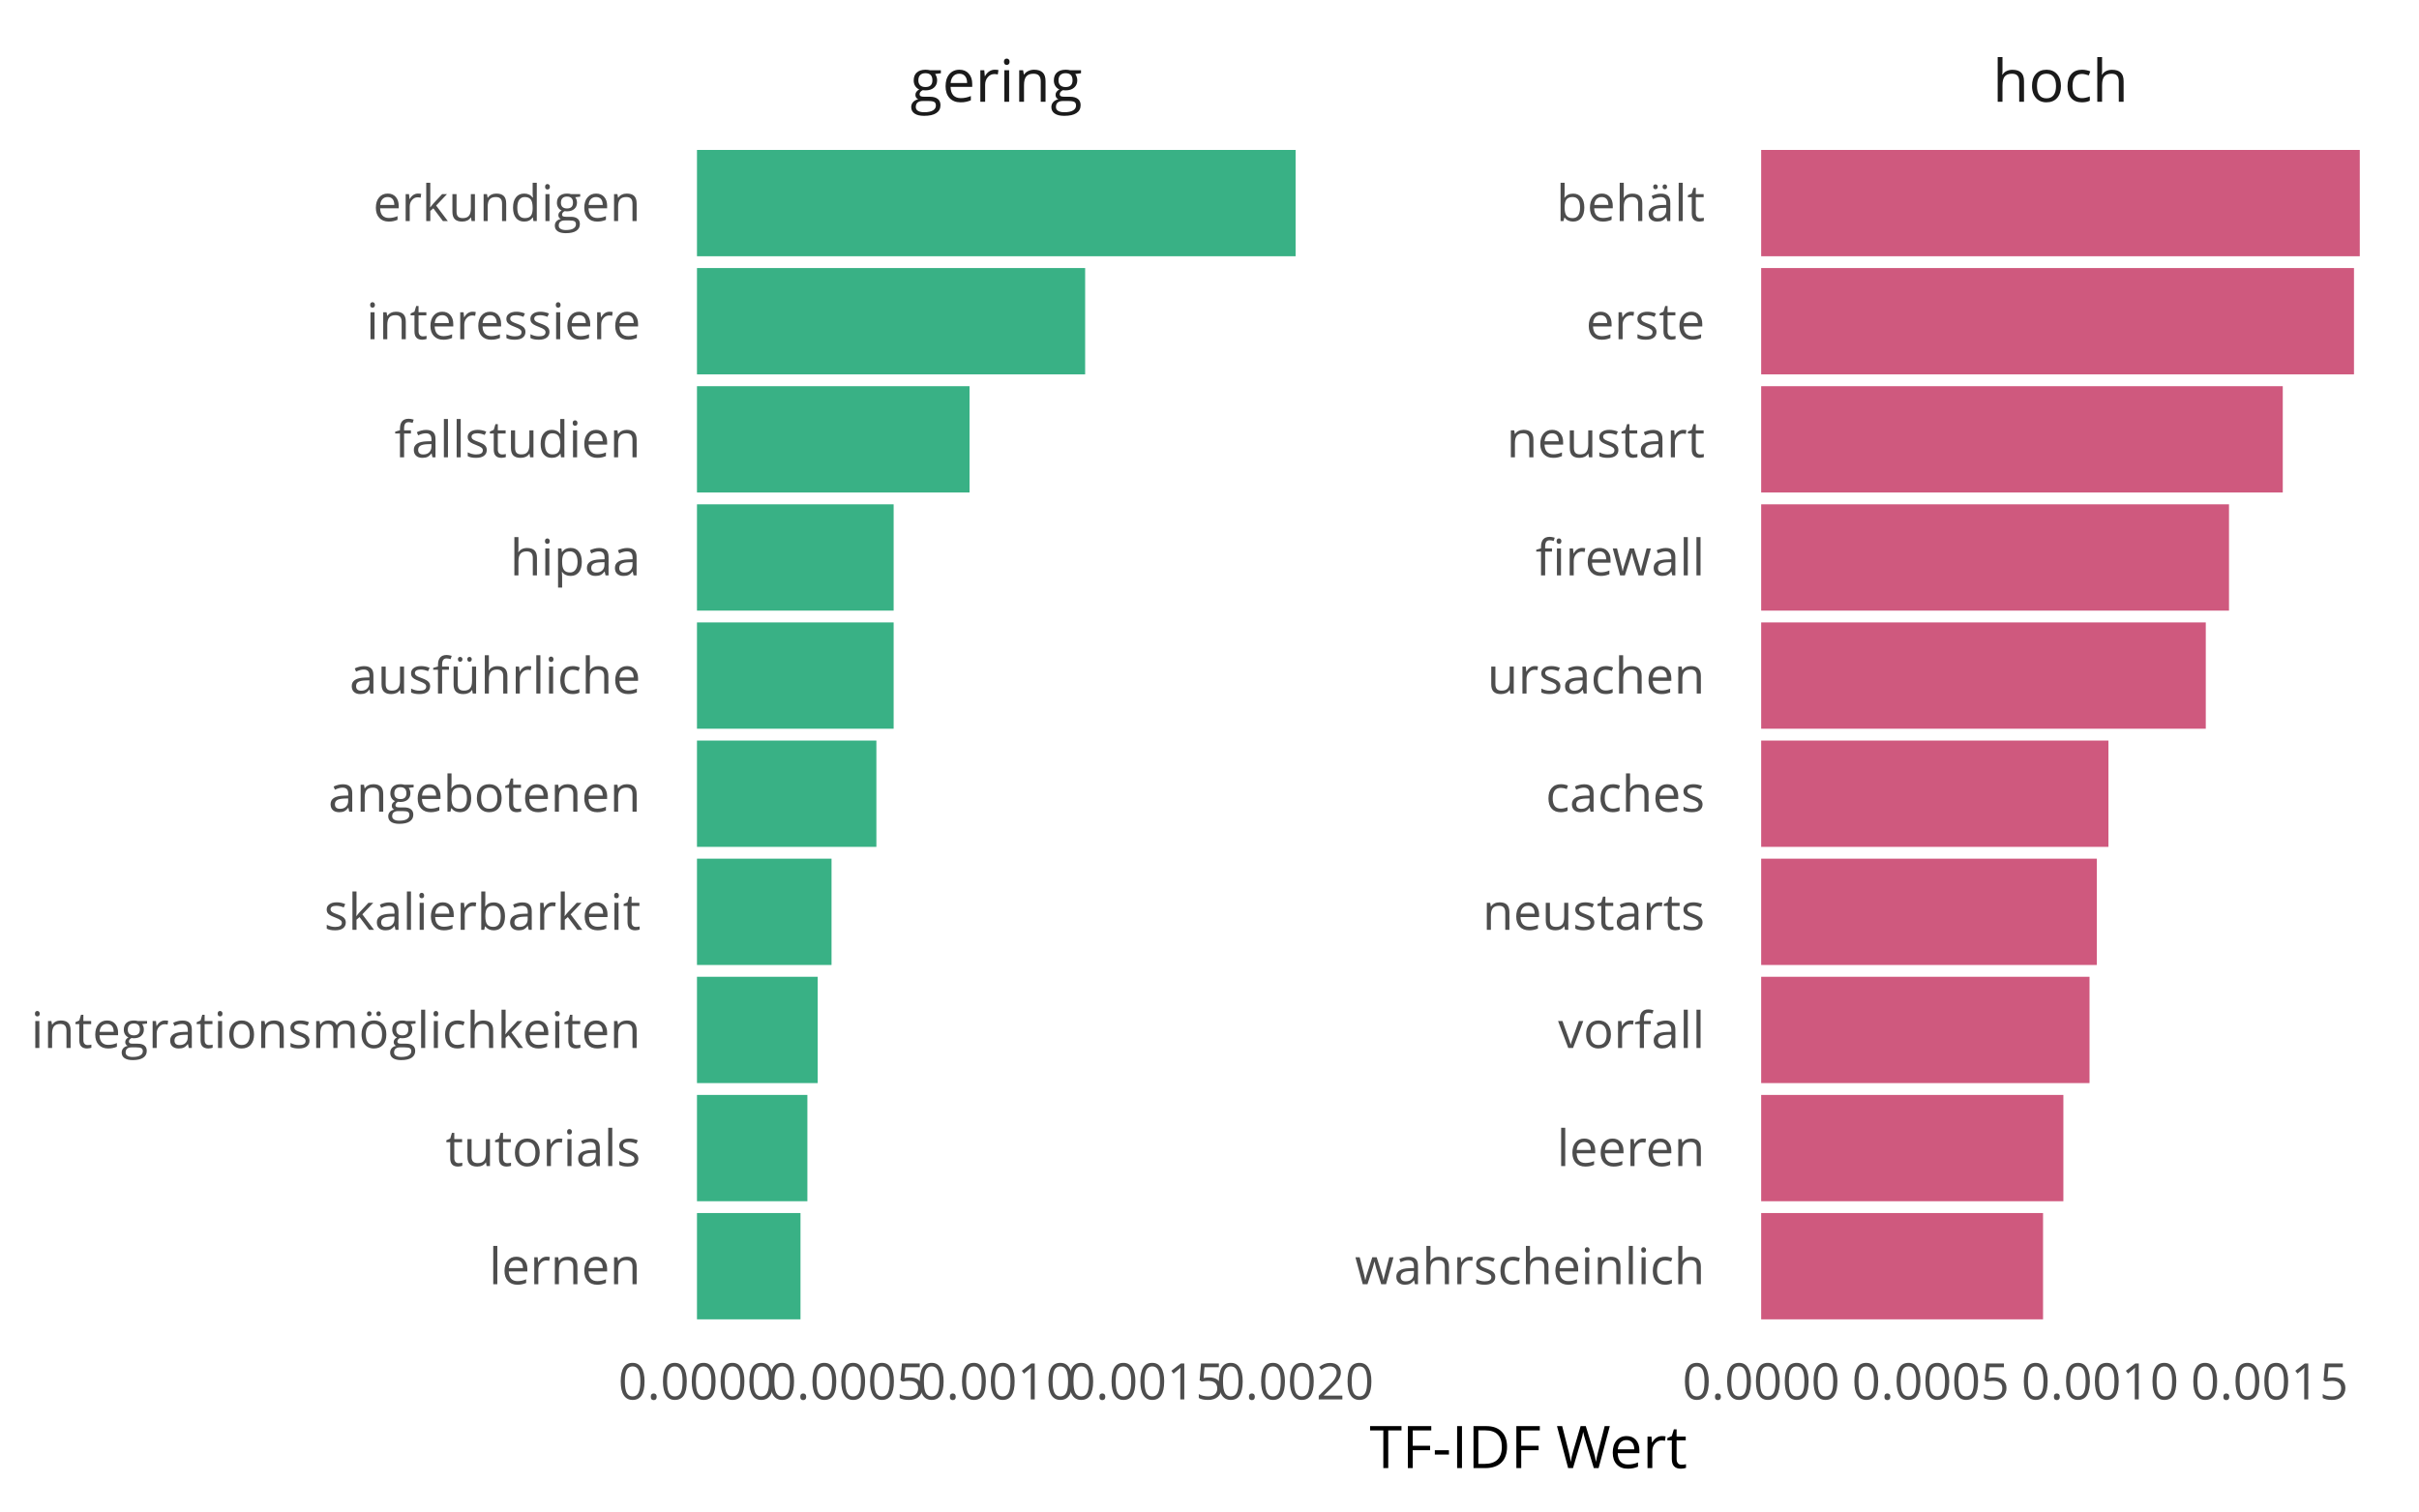
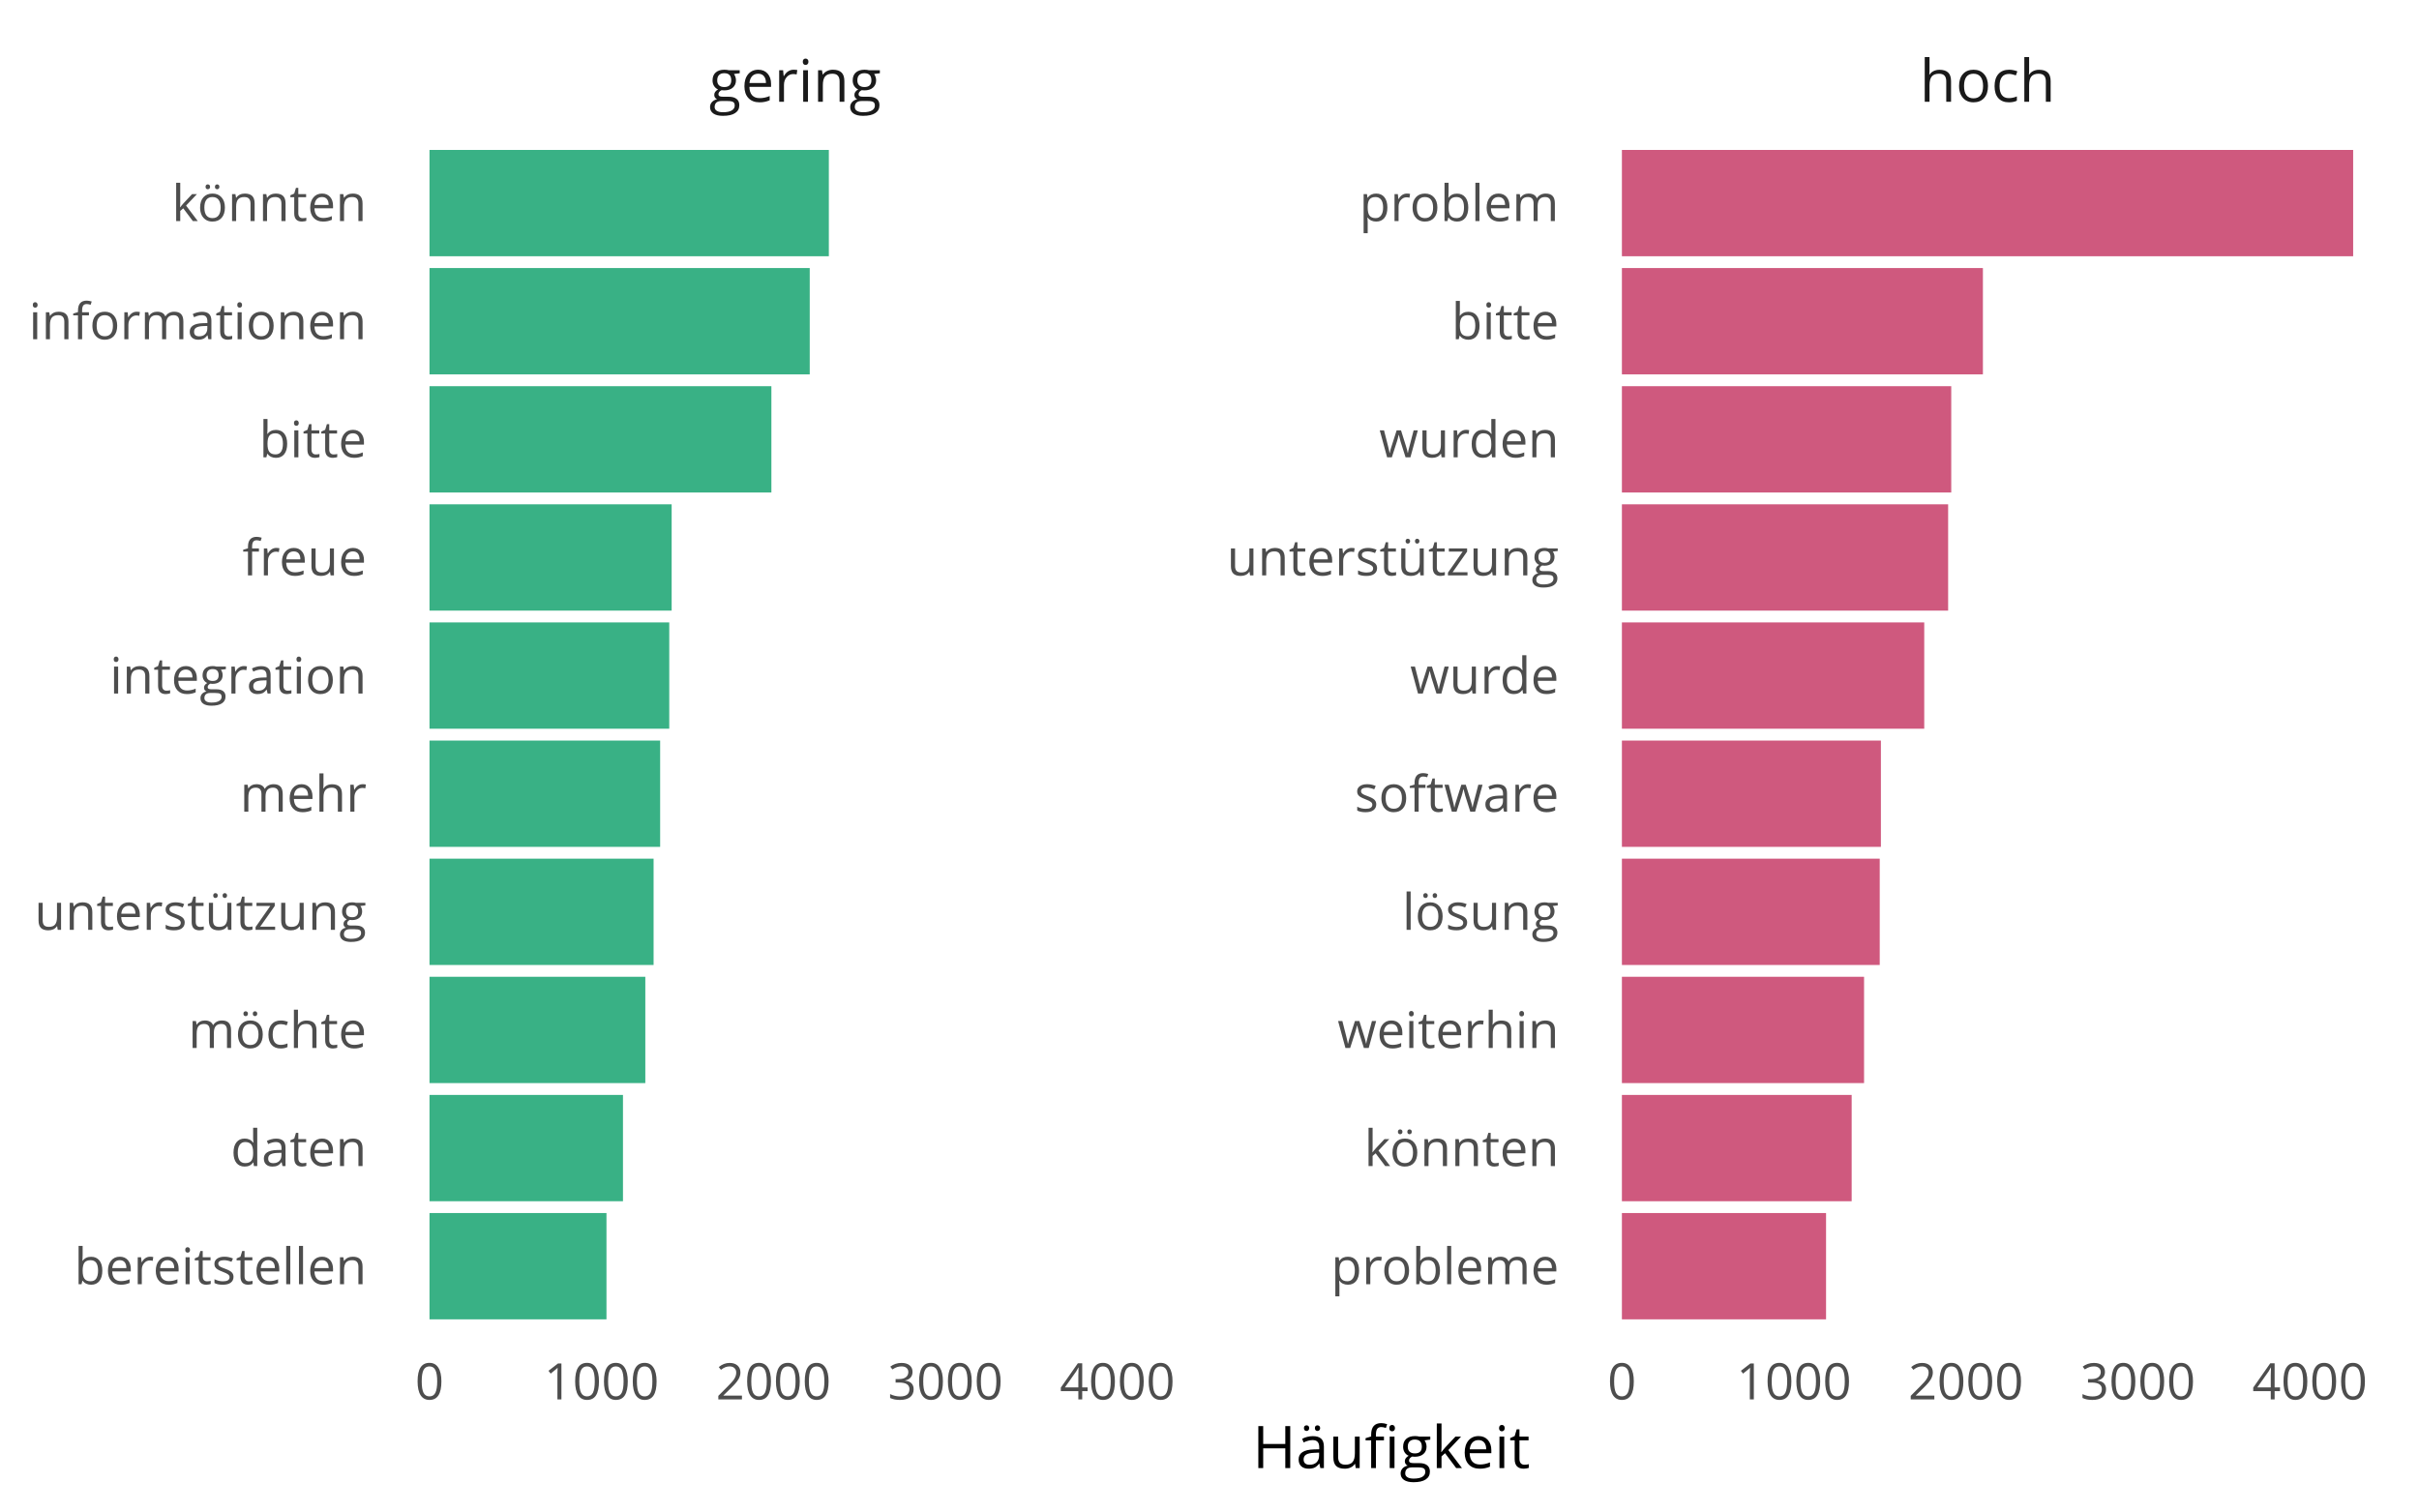
<svg xmlns="http://www.w3.org/2000/svg" width="576.00pt" height="360.00pt" viewBox="0 0 576.00 360.00">
  <g class="svglite">
    <defs>
      <style type="text/css">
    .svglite line, .svglite polyline, .svglite polygon, .svglite path, .svglite rect, .svglite circle {
      fill: none;
      stroke: #000000;
      stroke-linecap: round;
      stroke-linejoin: round;
      stroke-miterlimit: 10.00;
    }
    .svglite text {
      white-space: pre;
    }
    .svglite g.glyphgroup path {
      fill: inherit;
      stroke: none;
    }
  </style>
    </defs>
    <rect width="100%" height="100%" style="stroke: none; fill: none;" />
    <defs>
      <clipPath id="cpMC4wMHw1NzYuMDB8MC4wMHwzNjAuMDA=">
        <rect x="0.00" y="0.00" width="576.00" height="360.00" />
      </clipPath>
    </defs>
    <g clip-path="url(#cpMC4wMHw1NzYuMDB8MC4wMHwzNjAuMDA=)">
      <rect x="0.00" y="0.00" width="576.00" height="360.00" style="stroke-width: 1.36; stroke: none;" />
    </g>
    <defs>
-       <clipPath id="cpMTU4LjgzfDMxNS42MnwzMS40OXwzMTguNDU=">
-         <rect x="158.83" y="31.49" width="156.79" height="286.96" />
+       <clipPath id="cpOTMuNTZ8Mjg1LjEwfDMxLjQ5fDMxOC40NQ==">
+         <rect x="93.56" y="31.49" width="191.54" height="286.96" />
      </clipPath>
    </defs>
-     <g clip-path="url(#cpMTU4LjgzfDMxNS42MnwzMS40OXwzMTguNDU=)">
-       <rect x="158.83" y="31.49" width="156.79" height="286.96" style="stroke-width: 1.36; stroke: none;" />
-       <rect x="165.96" y="35.71" width="142.54" height="25.32" style="stroke-width: 1.07; stroke: none; stroke-linecap: butt; stroke-linejoin: miter; fill: #39B185;" />
-       <rect x="165.96" y="63.84" width="92.43" height="25.32" style="stroke-width: 1.07; stroke: none; stroke-linecap: butt; stroke-linejoin: miter; fill: #39B185;" />
-       <rect x="165.96" y="91.98" width="64.90" height="25.32" style="stroke-width: 1.07; stroke: none; stroke-linecap: butt; stroke-linejoin: miter; fill: #39B185;" />
-       <rect x="165.96" y="148.24" width="46.83" height="25.32" style="stroke-width: 1.07; stroke: none; stroke-linecap: butt; stroke-linejoin: miter; fill: #39B185;" />
-       <rect x="165.96" y="120.11" width="46.83" height="25.32" style="stroke-width: 1.07; stroke: none; stroke-linecap: butt; stroke-linejoin: miter; fill: #39B185;" />
-       <rect x="165.96" y="176.38" width="42.72" height="25.32" style="stroke-width: 1.07; stroke: none; stroke-linecap: butt; stroke-linejoin: miter; fill: #39B185;" />
-       <rect x="165.96" y="204.51" width="32.04" height="25.32" style="stroke-width: 1.07; stroke: none; stroke-linecap: butt; stroke-linejoin: miter; fill: #39B185;" />
-       <rect x="165.96" y="232.64" width="28.75" height="25.32" style="stroke-width: 1.07; stroke: none; stroke-linecap: butt; stroke-linejoin: miter; fill: #39B185;" />
-       <rect x="165.96" y="260.78" width="26.29" height="25.32" style="stroke-width: 1.07; stroke: none; stroke-linecap: butt; stroke-linejoin: miter; fill: #39B185;" />
-       <rect x="165.96" y="288.91" width="24.65" height="25.32" style="stroke-width: 1.07; stroke: none; stroke-linecap: butt; stroke-linejoin: miter; fill: #39B185;" />
+     <g clip-path="url(#cpOTMuNTZ8Mjg1LjEwfDMxLjQ5fDMxOC40NQ==)">
+       <rect x="93.56" y="31.49" width="191.54" height="286.96" style="stroke-width: 1.36; stroke: none;" />
+       <rect x="102.27" y="35.71" width="95.09" height="25.32" style="stroke-width: 1.07; stroke: none; stroke-linecap: butt; stroke-linejoin: miter; fill: #39B185;" />
+       <rect x="102.27" y="63.84" width="90.54" height="25.32" style="stroke-width: 1.07; stroke: none; stroke-linecap: butt; stroke-linejoin: miter; fill: #39B185;" />
+       <rect x="102.27" y="91.98" width="81.41" height="25.32" style="stroke-width: 1.07; stroke: none; stroke-linecap: butt; stroke-linejoin: miter; fill: #39B185;" />
+       <rect x="102.27" y="120.11" width="57.66" height="25.32" style="stroke-width: 1.07; stroke: none; stroke-linecap: butt; stroke-linejoin: miter; fill: #39B185;" />
+       <rect x="102.27" y="148.24" width="57.09" height="25.32" style="stroke-width: 1.07; stroke: none; stroke-linecap: butt; stroke-linejoin: miter; fill: #39B185;" />
+       <rect x="102.27" y="176.38" width="54.92" height="25.32" style="stroke-width: 1.07; stroke: none; stroke-linecap: butt; stroke-linejoin: miter; fill: #39B185;" />
+       <rect x="102.27" y="204.51" width="53.36" height="25.32" style="stroke-width: 1.07; stroke: none; stroke-linecap: butt; stroke-linejoin: miter; fill: #39B185;" />
+       <rect x="102.27" y="232.64" width="51.39" height="25.32" style="stroke-width: 1.07; stroke: none; stroke-linecap: butt; stroke-linejoin: miter; fill: #39B185;" />
+       <rect x="102.27" y="260.78" width="46.07" height="25.32" style="stroke-width: 1.07; stroke: none; stroke-linecap: butt; stroke-linejoin: miter; fill: #39B185;" />
+       <rect x="102.27" y="288.91" width="42.14" height="25.32" style="stroke-width: 1.07; stroke: none; stroke-linecap: butt; stroke-linejoin: miter; fill: #39B185;" />
    </g>
    <g clip-path="url(#cpMC4wMHw1NzYuMDB8MC4wMHwzNjAuMDA=)">
</g>
    <defs>
-       <clipPath id="cpNDEyLjIzfDU2OS4wM3wzMS40OXwzMTguNDU=">
-         <rect x="412.23" y="31.49" width="156.79" height="286.96" />
+       <clipPath id="cpMzc3LjQ5fDU2OS4wM3wzMS40OXwzMTguNDU=">
+         <rect x="377.49" y="31.49" width="191.54" height="286.96" />
      </clipPath>
    </defs>
-     <g clip-path="url(#cpNDEyLjIzfDU2OS4wM3wzMS40OXwzMTguNDU=)">
-       <rect x="412.23" y="31.49" width="156.79" height="286.96" style="stroke-width: 1.36; stroke: none;" />
-       <rect x="419.36" y="35.71" width="142.54" height="25.32" style="stroke-width: 1.07; stroke: none; stroke-linecap: butt; stroke-linejoin: miter; fill: #CF597E;" />
-       <rect x="419.36" y="63.84" width="141.16" height="25.32" style="stroke-width: 1.07; stroke: none; stroke-linecap: butt; stroke-linejoin: miter; fill: #CF597E;" />
-       <rect x="419.36" y="91.98" width="124.20" height="25.32" style="stroke-width: 1.07; stroke: none; stroke-linecap: butt; stroke-linejoin: miter; fill: #CF597E;" />
-       <rect x="419.36" y="120.11" width="111.40" height="25.32" style="stroke-width: 1.07; stroke: none; stroke-linecap: butt; stroke-linejoin: miter; fill: #CF597E;" />
-       <rect x="419.36" y="148.24" width="105.87" height="25.32" style="stroke-width: 1.07; stroke: none; stroke-linecap: butt; stroke-linejoin: miter; fill: #CF597E;" />
-       <rect x="419.36" y="176.38" width="82.69" height="25.32" style="stroke-width: 1.07; stroke: none; stroke-linecap: butt; stroke-linejoin: miter; fill: #CF597E;" />
-       <rect x="419.36" y="204.51" width="79.92" height="25.32" style="stroke-width: 1.07; stroke: none; stroke-linecap: butt; stroke-linejoin: miter; fill: #CF597E;" />
-       <rect x="419.36" y="232.64" width="78.19" height="25.32" style="stroke-width: 1.07; stroke: none; stroke-linecap: butt; stroke-linejoin: miter; fill: #CF597E;" />
-       <rect x="419.36" y="260.78" width="71.96" height="25.32" style="stroke-width: 1.07; stroke: none; stroke-linecap: butt; stroke-linejoin: miter; fill: #CF597E;" />
-       <rect x="419.36" y="288.91" width="67.12" height="25.32" style="stroke-width: 1.07; stroke: none; stroke-linecap: butt; stroke-linejoin: miter; fill: #CF597E;" />
+     <g clip-path="url(#cpMzc3LjQ5fDU2OS4wM3wzMS40OXwzMTguNDU=)">
+       <rect x="377.49" y="31.49" width="191.54" height="286.96" style="stroke-width: 1.36; stroke: none;" />
+       <rect x="386.20" y="35.71" width="174.12" height="25.32" style="stroke-width: 1.07; stroke: none; stroke-linecap: butt; stroke-linejoin: miter; fill: #CF597E;" />
+       <rect x="386.20" y="63.84" width="85.96" height="25.32" style="stroke-width: 1.07; stroke: none; stroke-linecap: butt; stroke-linejoin: miter; fill: #CF597E;" />
+       <rect x="386.20" y="91.98" width="78.42" height="25.32" style="stroke-width: 1.07; stroke: none; stroke-linecap: butt; stroke-linejoin: miter; fill: #CF597E;" />
+       <rect x="386.20" y="120.11" width="77.68" height="25.32" style="stroke-width: 1.07; stroke: none; stroke-linecap: butt; stroke-linejoin: miter; fill: #CF597E;" />
+       <rect x="386.20" y="148.24" width="71.99" height="25.32" style="stroke-width: 1.07; stroke: none; stroke-linecap: butt; stroke-linejoin: miter; fill: #CF597E;" />
+       <rect x="386.20" y="176.38" width="61.67" height="25.32" style="stroke-width: 1.07; stroke: none; stroke-linecap: butt; stroke-linejoin: miter; fill: #CF597E;" />
+       <rect x="386.20" y="204.51" width="61.39" height="25.32" style="stroke-width: 1.07; stroke: none; stroke-linecap: butt; stroke-linejoin: miter; fill: #CF597E;" />
+       <rect x="386.20" y="232.64" width="57.66" height="25.32" style="stroke-width: 1.07; stroke: none; stroke-linecap: butt; stroke-linejoin: miter; fill: #CF597E;" />
+       <rect x="386.20" y="260.78" width="54.71" height="25.32" style="stroke-width: 1.07; stroke: none; stroke-linecap: butt; stroke-linejoin: miter; fill: #CF597E;" />
+       <rect x="386.20" y="288.91" width="48.61" height="25.32" style="stroke-width: 1.07; stroke: none; stroke-linecap: butt; stroke-linejoin: miter; fill: #CF597E;" />
    </g>
    <g clip-path="url(#cpMC4wMHw1NzYuMDB8MC4wMHwzNjAuMDA=)">
</g>
    <defs>
-       <clipPath id="cpMTU4LjgzfDMxNS42Mnw2Ljk3fDMxLjQ5">
-         <rect x="158.83" y="6.97" width="156.79" height="24.51" />
+       <clipPath id="cpOTMuNTZ8Mjg1LjEwfDYuOTd8MzEuNDk=">
+         <rect x="93.56" y="6.97" width="191.54" height="24.51" />
      </clipPath>
    </defs>
-     <g clip-path="url(#cpMTU4LjgzfDMxNS42Mnw2Ljk3fDMxLjQ5)">
-       <text x="237.23" y="24.23" text-anchor="middle" style="font-size: 14.00px;fill: #1A1A1A; font-family: &quot;Open Sans&quot;;" textLength="40.92px" lengthAdjust="spacingAndGlyphs">gering</text>
+     <g clip-path="url(#cpOTMuNTZ8Mjg1LjEwfDYuOTd8MzEuNDk=)">
+       <text x="189.33" y="24.23" text-anchor="middle" style="font-size: 14.00px;fill: #1A1A1A; font-family: &quot;Open Sans&quot;;" textLength="40.92px" lengthAdjust="spacingAndGlyphs">gering</text>
    </g>
    <g clip-path="url(#cpMC4wMHw1NzYuMDB8MC4wMHwzNjAuMDA=)">
</g>
    <defs>
-       <clipPath id="cpNDEyLjIzfDU2OS4wM3w2Ljk3fDMxLjQ5">
-         <rect x="412.23" y="6.97" width="156.79" height="24.51" />
+       <clipPath id="cpMzc3LjQ5fDU2OS4wM3w2Ljk3fDMxLjQ5">
+         <rect x="377.49" y="6.97" width="191.54" height="24.51" />
      </clipPath>
    </defs>
-     <g clip-path="url(#cpNDEyLjIzfDU2OS4wM3w2Ljk3fDMxLjQ5)">
-       <text x="490.63" y="24.23" text-anchor="middle" style="font-size: 14.00px;fill: #1A1A1A; font-family: &quot;Open Sans&quot;;" textLength="32.31px" lengthAdjust="spacingAndGlyphs">hoch</text>
+     <g clip-path="url(#cpMzc3LjQ5fDU2OS4wM3w2Ljk3fDMxLjQ5)">
+       <text x="473.26" y="24.23" text-anchor="middle" style="font-size: 14.00px;fill: #1A1A1A; font-family: &quot;Open Sans&quot;;" textLength="32.31px" lengthAdjust="spacingAndGlyphs">hoch</text>
    </g>
    <g clip-path="url(#cpMC4wMHw1NzYuMDB8MC4wMHwzNjAuMDA=)">
-       <text x="165.96" y="333.30" text-anchor="middle" style="font-size: 12.00px;fill: #4D4D4D; font-family: &quot;Open Sans&quot;;" textLength="37.45px" lengthAdjust="spacingAndGlyphs">0.0000</text>
-       <text x="201.56" y="333.30" text-anchor="middle" style="font-size: 12.00px;fill: #4D4D4D; font-family: &quot;Open Sans&quot;;" textLength="37.45px" lengthAdjust="spacingAndGlyphs">0.0005</text>
-       <text x="237.17" y="333.30" text-anchor="middle" style="font-size: 12.00px;fill: #4D4D4D; font-family: &quot;Open Sans&quot;;" textLength="37.45px" lengthAdjust="spacingAndGlyphs">0.0010</text>
-       <text x="272.78" y="333.30" text-anchor="middle" style="font-size: 12.00px;fill: #4D4D4D; font-family: &quot;Open Sans&quot;;" textLength="37.45px" lengthAdjust="spacingAndGlyphs">0.0015</text>
-       <text x="308.39" y="333.30" text-anchor="middle" style="font-size: 12.00px;fill: #4D4D4D; font-family: &quot;Open Sans&quot;;" textLength="37.45px" lengthAdjust="spacingAndGlyphs">0.0020</text>
-       <text x="419.36" y="333.30" text-anchor="middle" style="font-size: 12.00px;fill: #4D4D4D; font-family: &quot;Open Sans&quot;;" textLength="37.45px" lengthAdjust="spacingAndGlyphs">0.0000</text>
-       <text x="459.71" y="333.30" text-anchor="middle" style="font-size: 12.00px;fill: #4D4D4D; font-family: &quot;Open Sans&quot;;" textLength="37.45px" lengthAdjust="spacingAndGlyphs">0.0005</text>
-       <text x="500.06" y="333.30" text-anchor="middle" style="font-size: 12.00px;fill: #4D4D4D; font-family: &quot;Open Sans&quot;;" textLength="37.45px" lengthAdjust="spacingAndGlyphs">0.0010</text>
-       <text x="540.41" y="333.30" text-anchor="middle" style="font-size: 12.00px;fill: #4D4D4D; font-family: &quot;Open Sans&quot;;" textLength="37.45px" lengthAdjust="spacingAndGlyphs">0.0015</text>
-       <text x="405.96" y="305.86" text-anchor="end" style="font-size: 12.00px;fill: #4D4D4D; font-family: &quot;Open Sans&quot;;" textLength="83.36px" lengthAdjust="spacingAndGlyphs">wahrscheinlich</text>
-       <text x="405.96" y="277.72" text-anchor="end" style="font-size: 12.00px;fill: #4D4D4D; font-family: &quot;Open Sans&quot;;" textLength="35.50px" lengthAdjust="spacingAndGlyphs">leeren</text>
-       <text x="405.96" y="249.59" text-anchor="end" style="font-size: 12.00px;fill: #4D4D4D; font-family: &quot;Open Sans&quot;;" textLength="34.89px" lengthAdjust="spacingAndGlyphs">vorfall</text>
-       <text x="405.96" y="221.45" text-anchor="end" style="font-size: 12.00px;fill: #4D4D4D; font-family: &quot;Open Sans&quot;;" textLength="53.03px" lengthAdjust="spacingAndGlyphs">neustarts</text>
-       <text x="405.96" y="193.32" text-anchor="end" style="font-size: 12.00px;fill: #4D4D4D; font-family: &quot;Open Sans&quot;;" textLength="37.98px" lengthAdjust="spacingAndGlyphs">caches</text>
-       <text x="405.96" y="165.19" text-anchor="end" style="font-size: 12.00px;fill: #4D4D4D; font-family: &quot;Open Sans&quot;;" textLength="51.86px" lengthAdjust="spacingAndGlyphs">ursachen</text>
-       <text x="405.96" y="137.05" text-anchor="end" style="font-size: 12.00px;fill: #4D4D4D; font-family: &quot;Open Sans&quot;;" textLength="40.73px" lengthAdjust="spacingAndGlyphs">firewall</text>
-       <text x="405.96" y="108.92" text-anchor="end" style="font-size: 12.00px;fill: #4D4D4D; font-family: &quot;Open Sans&quot;;" textLength="47.31px" lengthAdjust="spacingAndGlyphs">neustart</text>
-       <text x="405.96" y="80.79" text-anchor="end" style="font-size: 12.00px;fill: #4D4D4D; font-family: &quot;Open Sans&quot;;" textLength="28.38px" lengthAdjust="spacingAndGlyphs">erste</text>
-       <text x="405.96" y="52.65" text-anchor="end" style="font-size: 12.00px;fill: #4D4D4D; font-family: &quot;Open Sans&quot;;" textLength="35.42px" lengthAdjust="spacingAndGlyphs">behält</text>
-       <text x="152.55" y="305.86" text-anchor="end" style="font-size: 12.00px;fill: #4D4D4D; font-family: &quot;Open Sans&quot;;" textLength="36.12px" lengthAdjust="spacingAndGlyphs">lernen</text>
-       <text x="152.55" y="277.72" text-anchor="end" style="font-size: 12.00px;fill: #4D4D4D; font-family: &quot;Open Sans&quot;;" textLength="46.50px" lengthAdjust="spacingAndGlyphs">tutorials</text>
-       <text x="152.55" y="249.59" text-anchor="end" style="font-size: 12.00px;fill: #4D4D4D; font-family: &quot;Open Sans&quot;;" textLength="145.58px" lengthAdjust="spacingAndGlyphs">integrationsmöglichkeiten</text>
-       <text x="152.55" y="221.45" text-anchor="end" style="font-size: 12.00px;fill: #4D4D4D; font-family: &quot;Open Sans&quot;;" textLength="75.69px" lengthAdjust="spacingAndGlyphs">skalierbarkeit</text>
-       <text x="152.55" y="193.32" text-anchor="end" style="font-size: 12.00px;fill: #4D4D4D; font-family: &quot;Open Sans&quot;;" textLength="74.31px" lengthAdjust="spacingAndGlyphs">angebotenen</text>
-       <text x="152.55" y="165.19" text-anchor="end" style="font-size: 12.00px;fill: #4D4D4D; font-family: &quot;Open Sans&quot;;" textLength="69.31px" lengthAdjust="spacingAndGlyphs">ausführliche</text>
-       <text x="152.55" y="137.05" text-anchor="end" style="font-size: 12.00px;fill: #4D4D4D; font-family: &quot;Open Sans&quot;;" textLength="31.08px" lengthAdjust="spacingAndGlyphs">hipaa</text>
-       <text x="152.55" y="108.92" text-anchor="end" style="font-size: 12.00px;fill: #4D4D4D; font-family: &quot;Open Sans&quot;;" textLength="58.59px" lengthAdjust="spacingAndGlyphs">fallstudien</text>
-       <text x="152.55" y="80.79" text-anchor="end" style="font-size: 12.00px;fill: #4D4D4D; font-family: &quot;Open Sans&quot;;" textLength="65.89px" lengthAdjust="spacingAndGlyphs">interessiere</text>
-       <text x="152.55" y="52.65" text-anchor="end" style="font-size: 12.00px;fill: #4D4D4D; font-family: &quot;Open Sans&quot;;" textLength="63.66px" lengthAdjust="spacingAndGlyphs">erkundigen</text>
-       <text x="363.93" y="349.66" text-anchor="middle" style="font-size: 14.00px; font-family: &quot;Open Sans&quot;;" textLength="75.84px" lengthAdjust="spacingAndGlyphs">TF-IDF Wert</text>
+       <text x="102.27" y="333.30" text-anchor="middle" style="font-size: 12.00px;fill: #4D4D4D; font-family: &quot;Open Sans&quot;;" textLength="6.86px" lengthAdjust="spacingAndGlyphs">0</text>
+       <text x="143.22" y="333.30" text-anchor="middle" style="font-size: 12.00px;fill: #4D4D4D; font-family: &quot;Open Sans&quot;;" textLength="27.44px" lengthAdjust="spacingAndGlyphs">1000</text>
+       <text x="184.17" y="333.30" text-anchor="middle" style="font-size: 12.00px;fill: #4D4D4D; font-family: &quot;Open Sans&quot;;" textLength="27.44px" lengthAdjust="spacingAndGlyphs">2000</text>
+       <text x="225.12" y="333.30" text-anchor="middle" style="font-size: 12.00px;fill: #4D4D4D; font-family: &quot;Open Sans&quot;;" textLength="27.44px" lengthAdjust="spacingAndGlyphs">3000</text>
+       <text x="266.07" y="333.30" text-anchor="middle" style="font-size: 12.00px;fill: #4D4D4D; font-family: &quot;Open Sans&quot;;" textLength="27.44px" lengthAdjust="spacingAndGlyphs">4000</text>
+       <text x="386.20" y="333.30" text-anchor="middle" style="font-size: 12.00px;fill: #4D4D4D; font-family: &quot;Open Sans&quot;;" textLength="6.86px" lengthAdjust="spacingAndGlyphs">0</text>
+       <text x="427.15" y="333.30" text-anchor="middle" style="font-size: 12.00px;fill: #4D4D4D; font-family: &quot;Open Sans&quot;;" textLength="27.44px" lengthAdjust="spacingAndGlyphs">1000</text>
+       <text x="468.10" y="333.30" text-anchor="middle" style="font-size: 12.00px;fill: #4D4D4D; font-family: &quot;Open Sans&quot;;" textLength="27.44px" lengthAdjust="spacingAndGlyphs">2000</text>
+       <text x="509.05" y="333.30" text-anchor="middle" style="font-size: 12.00px;fill: #4D4D4D; font-family: &quot;Open Sans&quot;;" textLength="27.44px" lengthAdjust="spacingAndGlyphs">3000</text>
+       <text x="550.00" y="333.30" text-anchor="middle" style="font-size: 12.00px;fill: #4D4D4D; font-family: &quot;Open Sans&quot;;" textLength="27.44px" lengthAdjust="spacingAndGlyphs">4000</text>
+       <text x="371.21" y="305.86" text-anchor="end" style="font-size: 12.00px;fill: #4D4D4D; font-family: &quot;Open Sans&quot;;" textLength="54.42px" lengthAdjust="spacingAndGlyphs">probleme</text>
+       <text x="371.21" y="277.72" text-anchor="end" style="font-size: 12.00px;fill: #4D4D4D; font-family: &quot;Open Sans&quot;;" textLength="46.62px" lengthAdjust="spacingAndGlyphs">könnten</text>
+       <text x="371.21" y="249.59" text-anchor="end" style="font-size: 12.00px;fill: #4D4D4D; font-family: &quot;Open Sans&quot;;" textLength="52.73px" lengthAdjust="spacingAndGlyphs">weiterhin</text>
+       <text x="371.21" y="221.45" text-anchor="end" style="font-size: 12.00px;fill: #4D4D4D; font-family: &quot;Open Sans&quot;;" textLength="37.20px" lengthAdjust="spacingAndGlyphs">lösung</text>
+       <text x="371.21" y="193.32" text-anchor="end" style="font-size: 12.00px;fill: #4D4D4D; font-family: &quot;Open Sans&quot;;" textLength="48.86px" lengthAdjust="spacingAndGlyphs">software</text>
+       <text x="371.21" y="165.19" text-anchor="end" style="font-size: 12.00px;fill: #4D4D4D; font-family: &quot;Open Sans&quot;;" textLength="35.64px" lengthAdjust="spacingAndGlyphs">wurde</text>
+       <text x="371.21" y="137.05" text-anchor="end" style="font-size: 12.00px;fill: #4D4D4D; font-family: &quot;Open Sans&quot;;" textLength="79.14px" lengthAdjust="spacingAndGlyphs">unterstützung</text>
+       <text x="371.21" y="108.92" text-anchor="end" style="font-size: 12.00px;fill: #4D4D4D; font-family: &quot;Open Sans&quot;;" textLength="43.00px" lengthAdjust="spacingAndGlyphs">wurden</text>
+       <text x="371.21" y="80.79" text-anchor="end" style="font-size: 12.00px;fill: #4D4D4D; font-family: &quot;Open Sans&quot;;" textLength="25.67px" lengthAdjust="spacingAndGlyphs">bitte</text>
+       <text x="371.21" y="52.65" text-anchor="end" style="font-size: 12.00px;fill: #4D4D4D; font-family: &quot;Open Sans&quot;;" textLength="47.69px" lengthAdjust="spacingAndGlyphs">problem</text>
+       <text x="87.29" y="305.86" text-anchor="end" style="font-size: 12.00px;fill: #4D4D4D; font-family: &quot;Open Sans&quot;;" textLength="69.92px" lengthAdjust="spacingAndGlyphs">bereitstellen</text>
+       <text x="87.29" y="277.72" text-anchor="end" style="font-size: 12.00px;fill: #4D4D4D; font-family: &quot;Open Sans&quot;;" textLength="32.39px" lengthAdjust="spacingAndGlyphs">daten</text>
+       <text x="87.29" y="249.59" text-anchor="end" style="font-size: 12.00px;fill: #4D4D4D; font-family: &quot;Open Sans&quot;;" textLength="42.45px" lengthAdjust="spacingAndGlyphs">möchte</text>
+       <text x="87.29" y="221.45" text-anchor="end" style="font-size: 12.00px;fill: #4D4D4D; font-family: &quot;Open Sans&quot;;" textLength="79.14px" lengthAdjust="spacingAndGlyphs">unterstützung</text>
+       <text x="87.29" y="193.32" text-anchor="end" style="font-size: 12.00px;fill: #4D4D4D; font-family: &quot;Open Sans&quot;;" textLength="30.11px" lengthAdjust="spacingAndGlyphs">mehr</text>
+       <text x="87.29" y="165.19" text-anchor="end" style="font-size: 12.00px;fill: #4D4D4D; font-family: &quot;Open Sans&quot;;" textLength="61.39px" lengthAdjust="spacingAndGlyphs">integration</text>
+       <text x="87.29" y="137.05" text-anchor="end" style="font-size: 12.00px;fill: #4D4D4D; font-family: &quot;Open Sans&quot;;" textLength="29.77px" lengthAdjust="spacingAndGlyphs">freue</text>
+       <text x="87.29" y="108.92" text-anchor="end" style="font-size: 12.00px;fill: #4D4D4D; font-family: &quot;Open Sans&quot;;" textLength="25.67px" lengthAdjust="spacingAndGlyphs">bitte</text>
+       <text x="87.29" y="80.79" text-anchor="end" style="font-size: 12.00px;fill: #4D4D4D; font-family: &quot;Open Sans&quot;;" textLength="80.31px" lengthAdjust="spacingAndGlyphs">informationen</text>
+       <text x="87.29" y="52.65" text-anchor="end" style="font-size: 12.00px;fill: #4D4D4D; font-family: &quot;Open Sans&quot;;" textLength="46.62px" lengthAdjust="spacingAndGlyphs">könnten</text>
+       <text x="331.29" y="349.66" text-anchor="middle" style="font-size: 14.00px; font-family: &quot;Open Sans&quot;;" textLength="66.30px" lengthAdjust="spacingAndGlyphs">Häufigkeit</text>
    </g>
  </g>
</svg>
